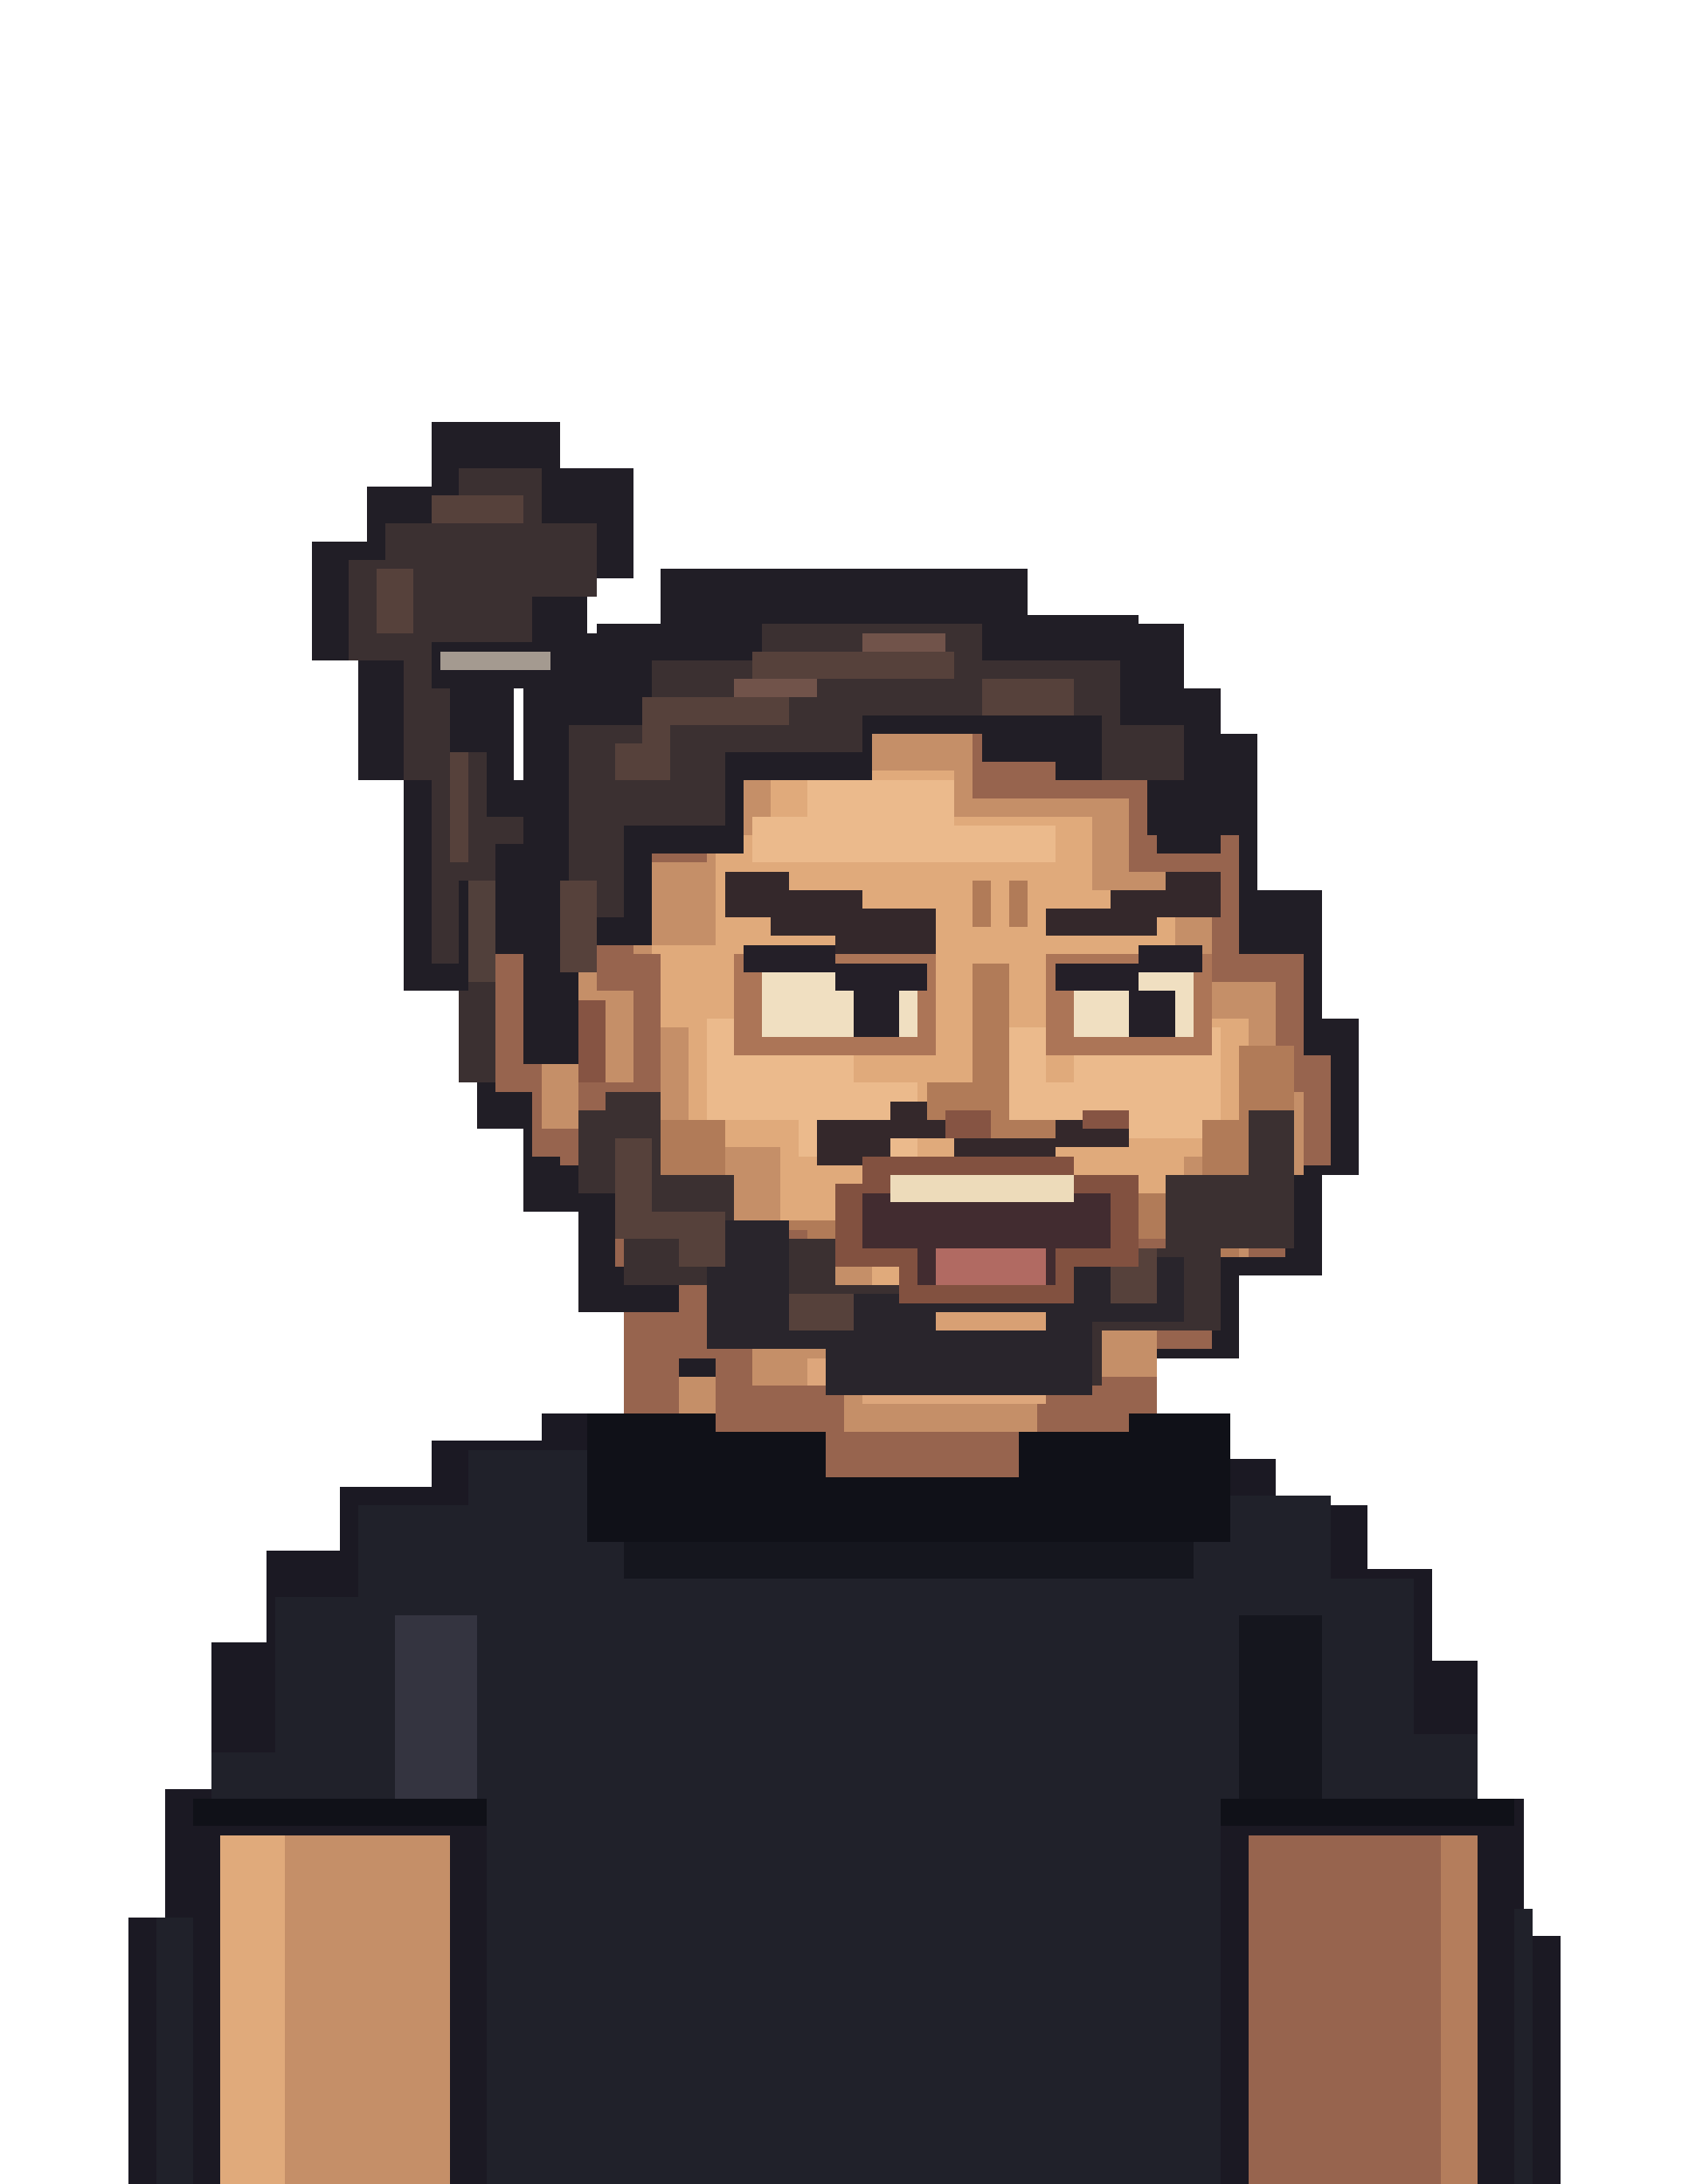
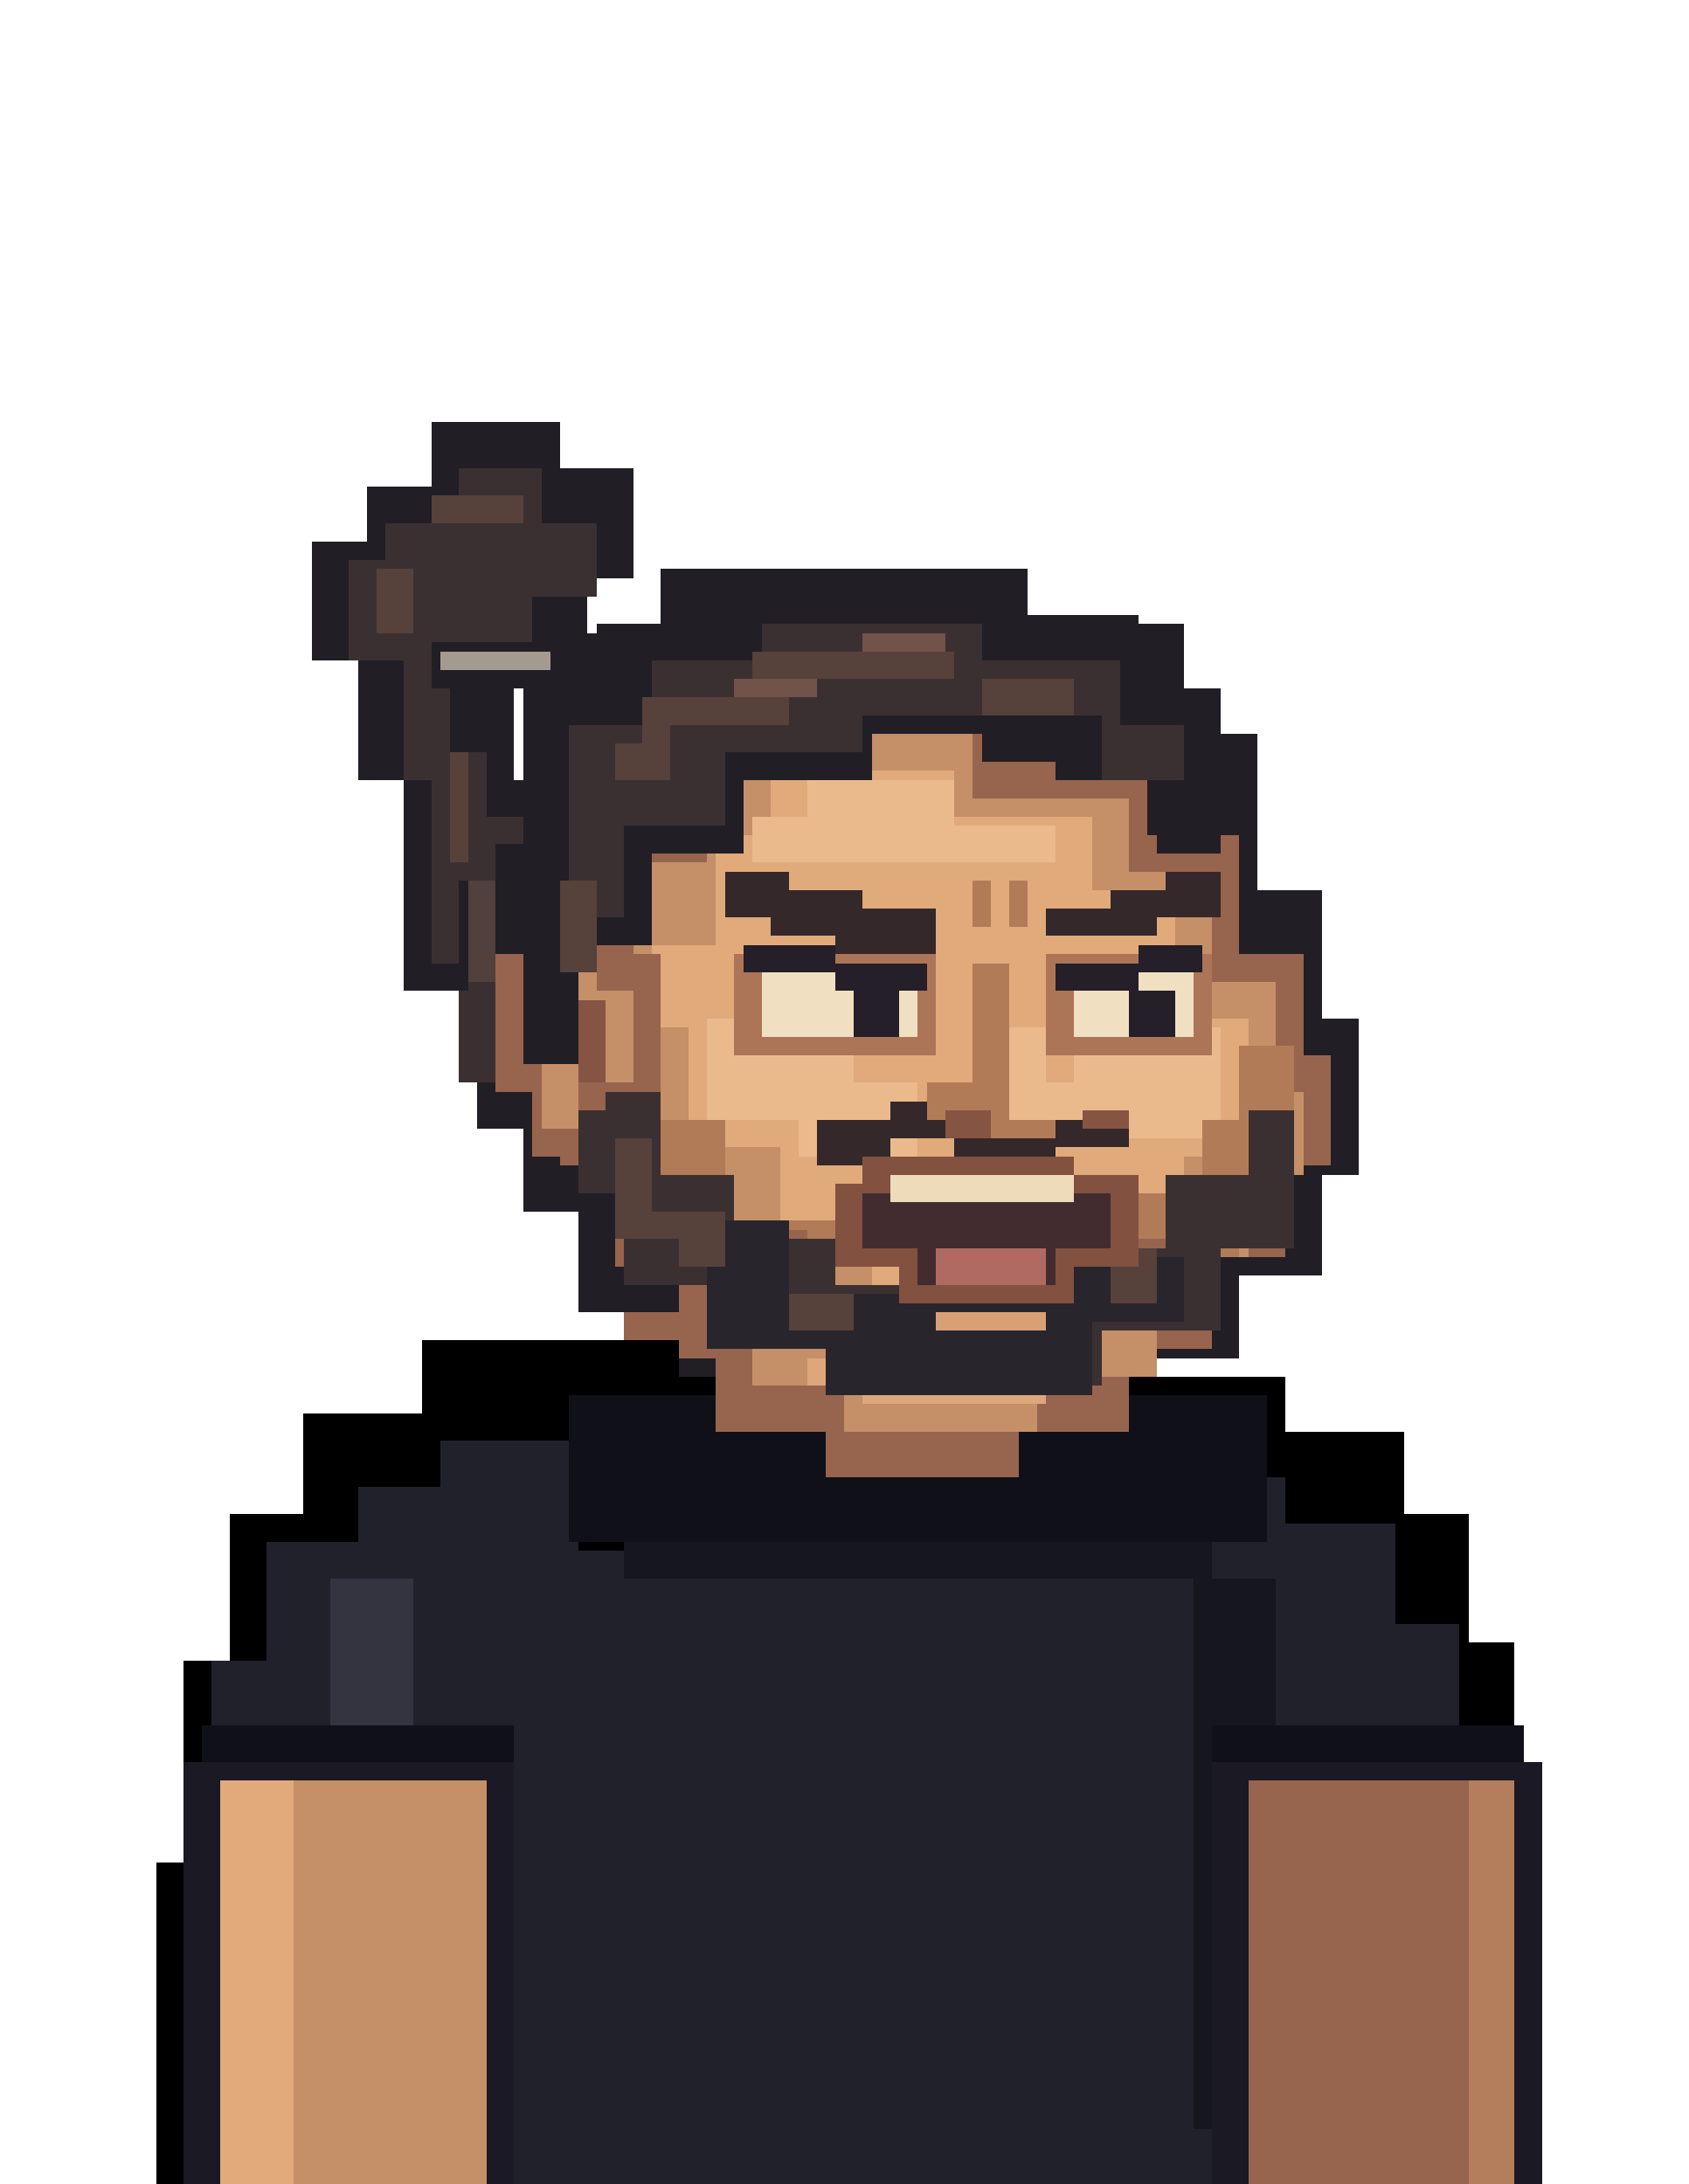
<svg xmlns="http://www.w3.org/2000/svg" width="552" height="714" viewBox="-12 -38 184 238" shape-rendering="crispEdges" data-expression="angry">
  <g id="neck" transform="translate(0 -20)">
    <path fill="#97644e" d="M56 118h58v24h7v16H49v-16h7z" />
    <path fill="#c58f68" d="M62 126h45v17h7v8H56v-8h6z" />
    <path fill="#dda67b" d="M66 134h35v10h7v3H66z" />
  </g>
-   <g id="casual-body" transform="translate(0 4)">
-     <path fill="#1b1923" d="M47 112h68v5h12v5h10v7h7v10h5v15h5v15h4v31H2v-33h4v-14h5v-16h6v-10h8v-7h10v-5h12z" />
-     <path fill="#20212a" d="M49 116h18v8h39v-8h14v5h13v9h9v17h7v19h6v34H5v-33h6v-18h7v-17h9v-10h12v-6h10z" />
-     <path fill="#20212a" d="M40 125h19v12h11v6h28v-6h13v-10h16v8h9v22h6v29h5v14H14v-30h6v-22h8v-13h12z" />
-     <path fill="#20212a" d="M39 127h13v8H39zM70 137h29v4H70zM114 126h12v9h-12zM24 144h6v18h-6z" />
-     <path fill="#20212a" d="M52 141h11v10h10v7h24v-7h10v-11h9v17h-9v43H57v-40h-5zM18 178h8v22h-8zM140 174h9v26h-9z" />
-     <path fill="#20212a" d="M67 159h31v6H67zM60 187h48v5H60zM30 163h15v5H30z" />
-     <rect x="31" y="134" width="9" height="60" fill="#343440" />
-     <rect x="123" y="134" width="9" height="60" fill="#15161e" />
-     <rect x="9" y="154" width="32" height="50" fill="#1b1923" />
-     <rect x="121" y="154" width="32" height="50" fill="#1b1923" />
-     <rect x="9" y="154" width="32" height="3" fill="#101118" />
-     <rect x="121" y="154" width="32" height="3" fill="#101118" />
-     <rect x="12" y="158" width="25" height="46" fill="#c58f68" />
-     <rect x="12" y="158" width="7" height="46" fill="#e0aa7b" />
-     <rect x="124" y="158" width="25" height="46" fill="#97644e" />
-     <rect x="145" y="158" width="4" height="46" fill="#b47d5c" />
-     <rect x="52" y="112" width="70" height="14" fill="#101118" />
-     <rect x="56" y="126" width="62" height="4" fill="#15161e" />
+   <g id="casual-body">
+     <path d="M52 108h60v4h16v6h13v9h7v14h5v19h3v40H5v-35h3v-22h5v-16h8v-11h13v-8h18z" />
+     <path fill="#20212a" d="M36 119h15v12h24v-4h17v5h22v-9h14v5h12v11h7v20h5v41H8v-35h3v-22h6v-13h10v-6h9z" />
+     <path fill="#20212a" d="M31 126h16v12h27v-5h23v6h27v-9h10v14h7v22h5v34H31v-9h-9v-20h-5v-21h5v-14h9z" />
+     <path fill="#20212a" d="M48 137h20v-3h8v5h20v4h14v14H96v7H71v-5H51v-8h-8v-8h5z" />
+     <path fill="#20212a" d="M54 138h12v3h-12zM45 144h8v7h-5v-4h-3zM72 140h20v3H72z" />
+     <path fill="#20212a" d="M21 131h8v12h-6v20h5v19h8v18H10v-34h4v-23h7zM132 139h7v22h7v39h-17v-19h-4v-16h7z" />
+     <path fill="#20212a" d="M16 143h5v21h-5zM12 170h8v16h6v14H9v-25h3zM140 170h6v30h-7v-17h-4v-10h5z" />
+     <path fill="#20212a" d="M27 135h6v20h5v17h-4v10h-6v-19h-4v-16h3zM119 145h9v17h-6v19h-6v-19h3z" />
+     <path fill="#20212a" d="M32 133h6v19h-4v-10h-2zM38 160h6v16h-4v-9h-2zM127 134h5v12h-4v-5h-1z" />
+     <path fill="#20212a" d="M48 165h15v4H49v4H37v-4h11zM90 168h24v4H93v3H71v-4h19zM45 183h30v4H55v4H37v-4h8zM107 186h19v5h-12v4H85v-4h22z" />
+     <path fill="#20212a" d="M48 174h20v3H48zM76 177h30v3H76zM51 192h29v3H51zM100 182h12v3h-12z" />
+     <path fill="#20212a" d="M33 193h7v7h-7zM120 193h9v7h-9zM80 197h29v3H80z" />
+     <rect x="24" y="134" width="9" height="60" fill="#343440" />
+     <rect x="118" y="134" width="9" height="60" fill="#15161e" />
+     <rect x="10" y="150" width="34" height="4" fill="#101118" />
+     <rect x="120" y="150" width="34" height="4" fill="#101118" />
+     <rect x="8" y="154" width="36" height="48" fill="#1b1923" />
+     <rect x="120" y="154" width="36" height="48" fill="#1b1923" />
+     <rect x="12" y="156" width="29" height="46" fill="#c58f68" />
+     <rect x="12" y="156" width="8" height="46" fill="#e0aa7b" />
+     <rect x="124" y="156" width="29" height="46" fill="#97644e" />
+     <rect x="148" y="156" width="5" height="46" fill="#b47d5c" />
+     <rect x="50" y="114" width="76" height="16" fill="#101118" />
+     <rect x="56" y="130" width="64" height="4" fill="#15161e" />
  </g>
  <g id="hair-back" transform="translate(0 -38)">
    <path fill="#211e26" d="M45 69h15v-7h40v6h17v12h8v27h-7v16h-9v7H51v-7H40v-17h-5V85h10z" />
    <path fill="#3b3031" d="M39 89h7v15h-4v14h-4v-14h-3V96h4zM111 82h7v23h-5v15h-6v-9h4z" />
    <path fill="#51403b" d="M39 96h3v11h-3z" />
  </g>
  <g id="ponytail" transform="translate(0 -38)">
    <path fill="#211e26" d="M28 53h7v-7h14v5h8v12h-5v10h-8v16h-5v19h-7V85h-5V72h-5V59h6z" />
    <path fill="#3b3031" d="M30 57h8v-6h9v6h6v8h-7v8h-9v12h-5V72h-6V61h4zM35 82h6v14h-3v9h-3z" />
    <path fill="#56413b" d="M35 54h10v3H35zM29 62h4v7h-4zM37 82h2v12h-2z" />
    <path fill="#211e26" d="M35 70h14v5H35z" />
    <path fill="#a49a90" d="M36 71h12v2H36z" />
  </g>
  <g id="head" transform="translate(0 -38)">
    <path fill="#211e26" d="M57 73h40v4h17v8h11v12h7v14h4v17h-4v11h-9v9h-14v6H76v-4H62v-7H51v-11h-6v-14h-3V99h6V85h9z" />
    <path fill="#97644e" d="M60 78h35v5h18v8h10v13h7v11h3v12h-5v10h-9v8h-13v5H78v-5H65v-7H55v-11h-6v-13h-3v-13h6V89h8z" />
    <path fill="#c58f68" d="M65 80h29v7h17v8h9v12h7v12h3v9h-6v9h-12v8H80v-5H68v-9H58v-12h-6v-15h5V94h8z" />
    <path fill="#e0aa7b" d="M72 84h20v5h15v8h9v14h8v15h-7v9h-13v5H83v-5H73v-10H63v-13h-4v-9h7V91h6z" />
    <path fill="#ebba8c" d="M76 85h16v5h11v4H70v-5h6zM65 111h16v7h7v8H75v-4H65zM105 112h16v12h-16z" />
    <path fill="#b17b58" d="M52 109h7v13h8v11h12v8H68v-6H58v-10h-6zM123 114h6v14h-6v9h-12v7h-11v-5h11v-9h8v-8h4z" />
  </g>
  <g id="double-chin" transform="translate(0 -38)">
    <path fill="#97644e" d="M62 134h14v8h28v-7h16v12h-9v9H99v5H78v-5H66v-8h-4z" />
    <path fill="#c58f68" d="M67 139h9v8h28v-6h10v9h-13v6H80v-5H70v-6h-3z" />
    <path fill="#dda67b" d="M76 148h26v5H82v-2h-6z" />
    <path fill="#ad7658" d="M72 143h7v3h23v-3h6v6H79v-2h-7z" />
  </g>
  <g id="ears" transform="translate(0 -38)">
    <path fill="#97644e" d="M46 99h9v5h5v16h-5v6h-9v-7h-4v-15h4z" />
    <path fill="#c58f68" d="M47 103h6v5h4v10h-6v5h-4z" />
    <path fill="#e0aa7b" d="M47 104h3v7h-3z" />
    <path fill="#865443" d="M51 109h3v9h-3z" />
  </g>
  <g id="hair-front" transform="translate(0 -38)">
    <path fill="#211e26" d="M45 90V76h8v-8h14v-5h30v4h15v8h9v18h-7v-8h-11v-5H83v5H69v8H59v10h-8v13h-6v-14h-3V92h3z" />
    <path fill="#3b3031" d="M50 79h9v-7h12v-4h24v4h15v7h7v6h-9v-7H82v4H67v8H56v10h-6z" />
    <path fill="#56413b" d="M58 76h12v-5h22v3H74v5H61v6h-6v-4h3zM95 74h10v4H95zM49 96h4v10h-4z" />
    <path fill="#71534a" d="M68 74h9v2h-9zM82 69h9v2h-9z" />
  </g>
  <g id="facial-hair" transform="translate(0 -38)">
    <path fill="#3b3031" d="M54 119h6v9h8v7h11v5h24v-4h12v-8h9v-7h5v15h-8v9h-13v6H78v-4H65v-7H56v-10h-5v-9h3z" />
    <path fill="#29252c" d="M65 133h9v8h29v-4h14v7h-10v8H78v-5H65z" />
    <path fill="#56413b" d="M55 124h4v8h8v6h-5v-3h-7zM74 141h7v4h-7zM109 136h5v6h-5z" />
    <path fill="#34282b" d="M77 122h8v-2h9v2h8v-1h9v4h-8v1H92v-2h-7v3h-8z" />
  </g>
  <g id="expression-brows" transform="translate(0 -38)">
    <path fill="#34282b" d="M67 95h7v2h8v2h8v5H79v-2h-7v-2h-5zM102 99h7v-2h6v-2h6v5h-7v2h-12z" />
    <path fill="#b17b58" d="M94 96h2v5h-2zM98 96h2v5h-2z" />
  </g>
  <g id="expression-eyes" transform="translate(0 -38)">
    <path fill="#ac7557" d="M68 104h22v11H68zM102 104h18v11h-18z" />
    <path fill="#f0dfc1" d="M71 106h8v2h9v5H71zM105 108h7v-2h6v7h-13z" />
    <path fill="#241f28" d="M81 108h5v5h-5zM111 108h5v5h-5zM69 103h10v2h10v3H79v-2H69zM103 105h9v-2h7v3h-7v2h-9z" />
  </g>
  <g id="nose" transform="translate(0 -38)">
    <path fill="#b17b58" d="M94 105h4v13h5v6h-9v-2h-5v-4h5z" />
    <path fill="#ebba8c" d="M98 112h4v6h7v4H98z" />
    <path fill="#865443" d="M91 121h5v3h-5zM106 121h5v2h-5z" />
  </g>
  <g id="expression-mouth" transform="translate(0 -38)">
    <path fill="#825140" d="M82 126h23v2h7v10h-7v4H86v-4h-7v-9h3z" />
    <path fill="#422c30" d="M85 128h19v2h5v6h-6v4H88v-4h-6v-6h3z" />
    <path fill="#eddbba" d="M85 128h20v3H85z" />
    <path fill="#b16a62" d="M90 136h12v4H90z" />
    <path fill="#d8a074" d="M90 143h12v2H90z" />
  </g>
</svg>
